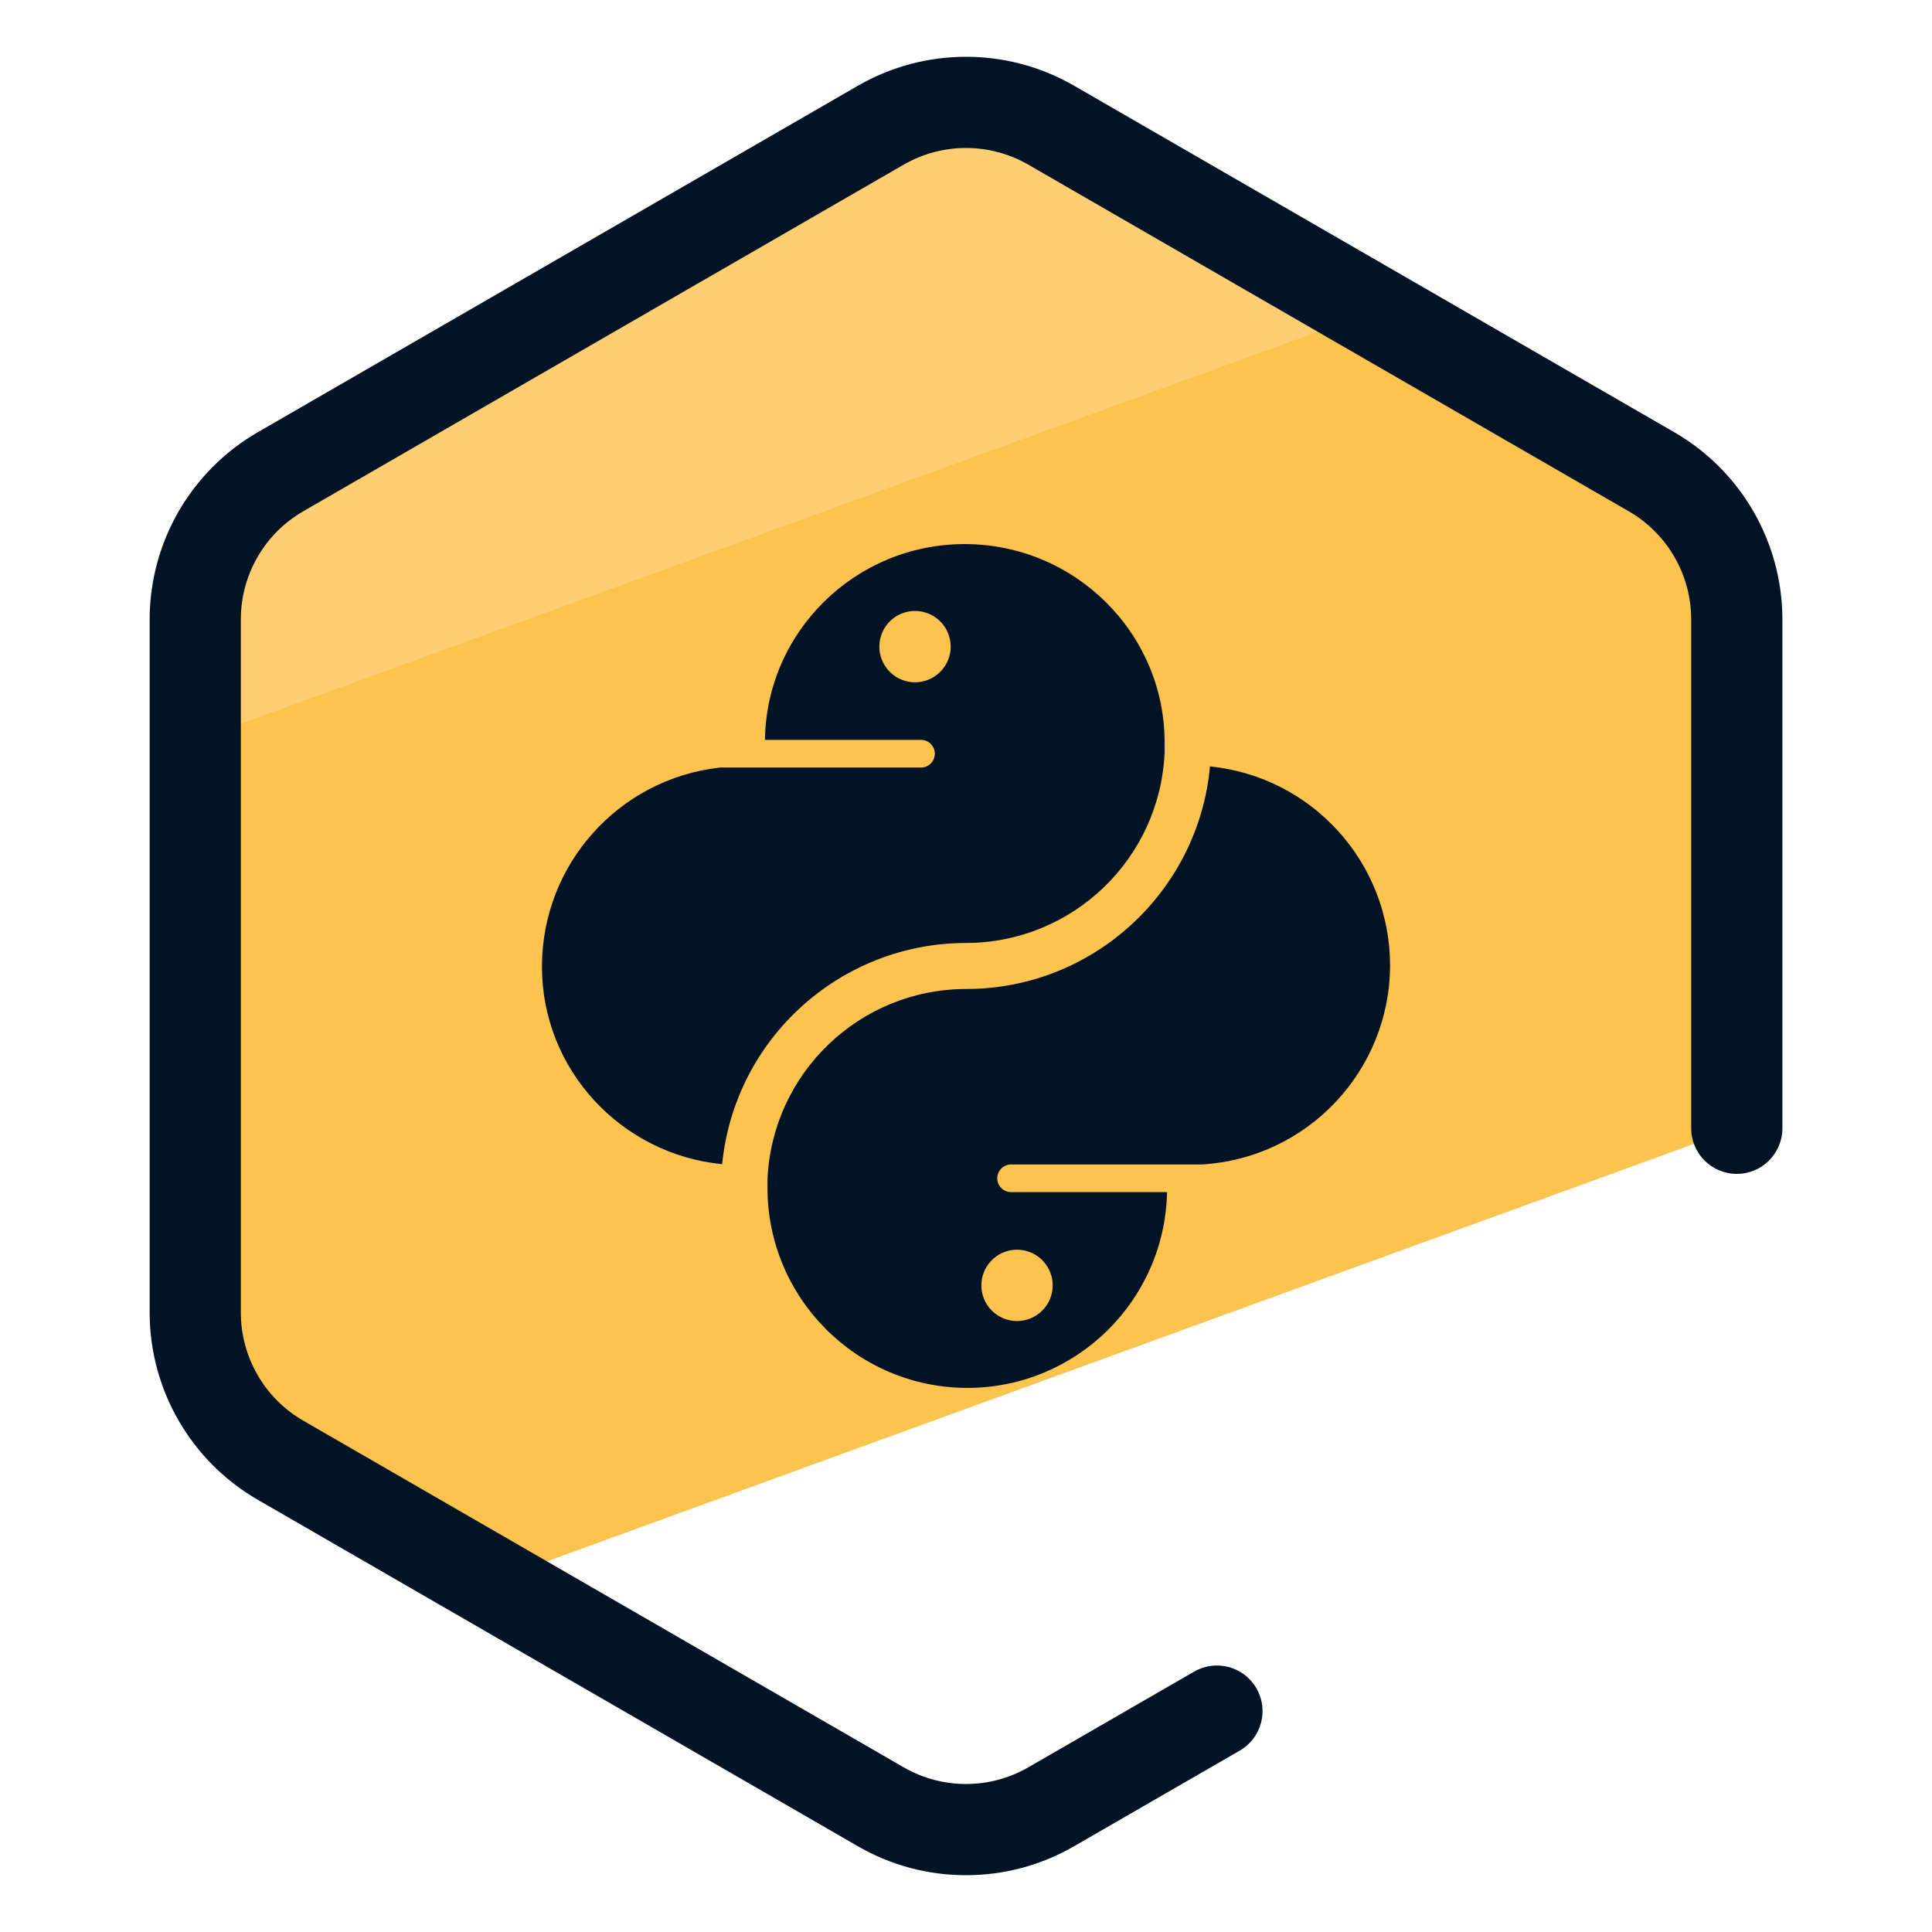
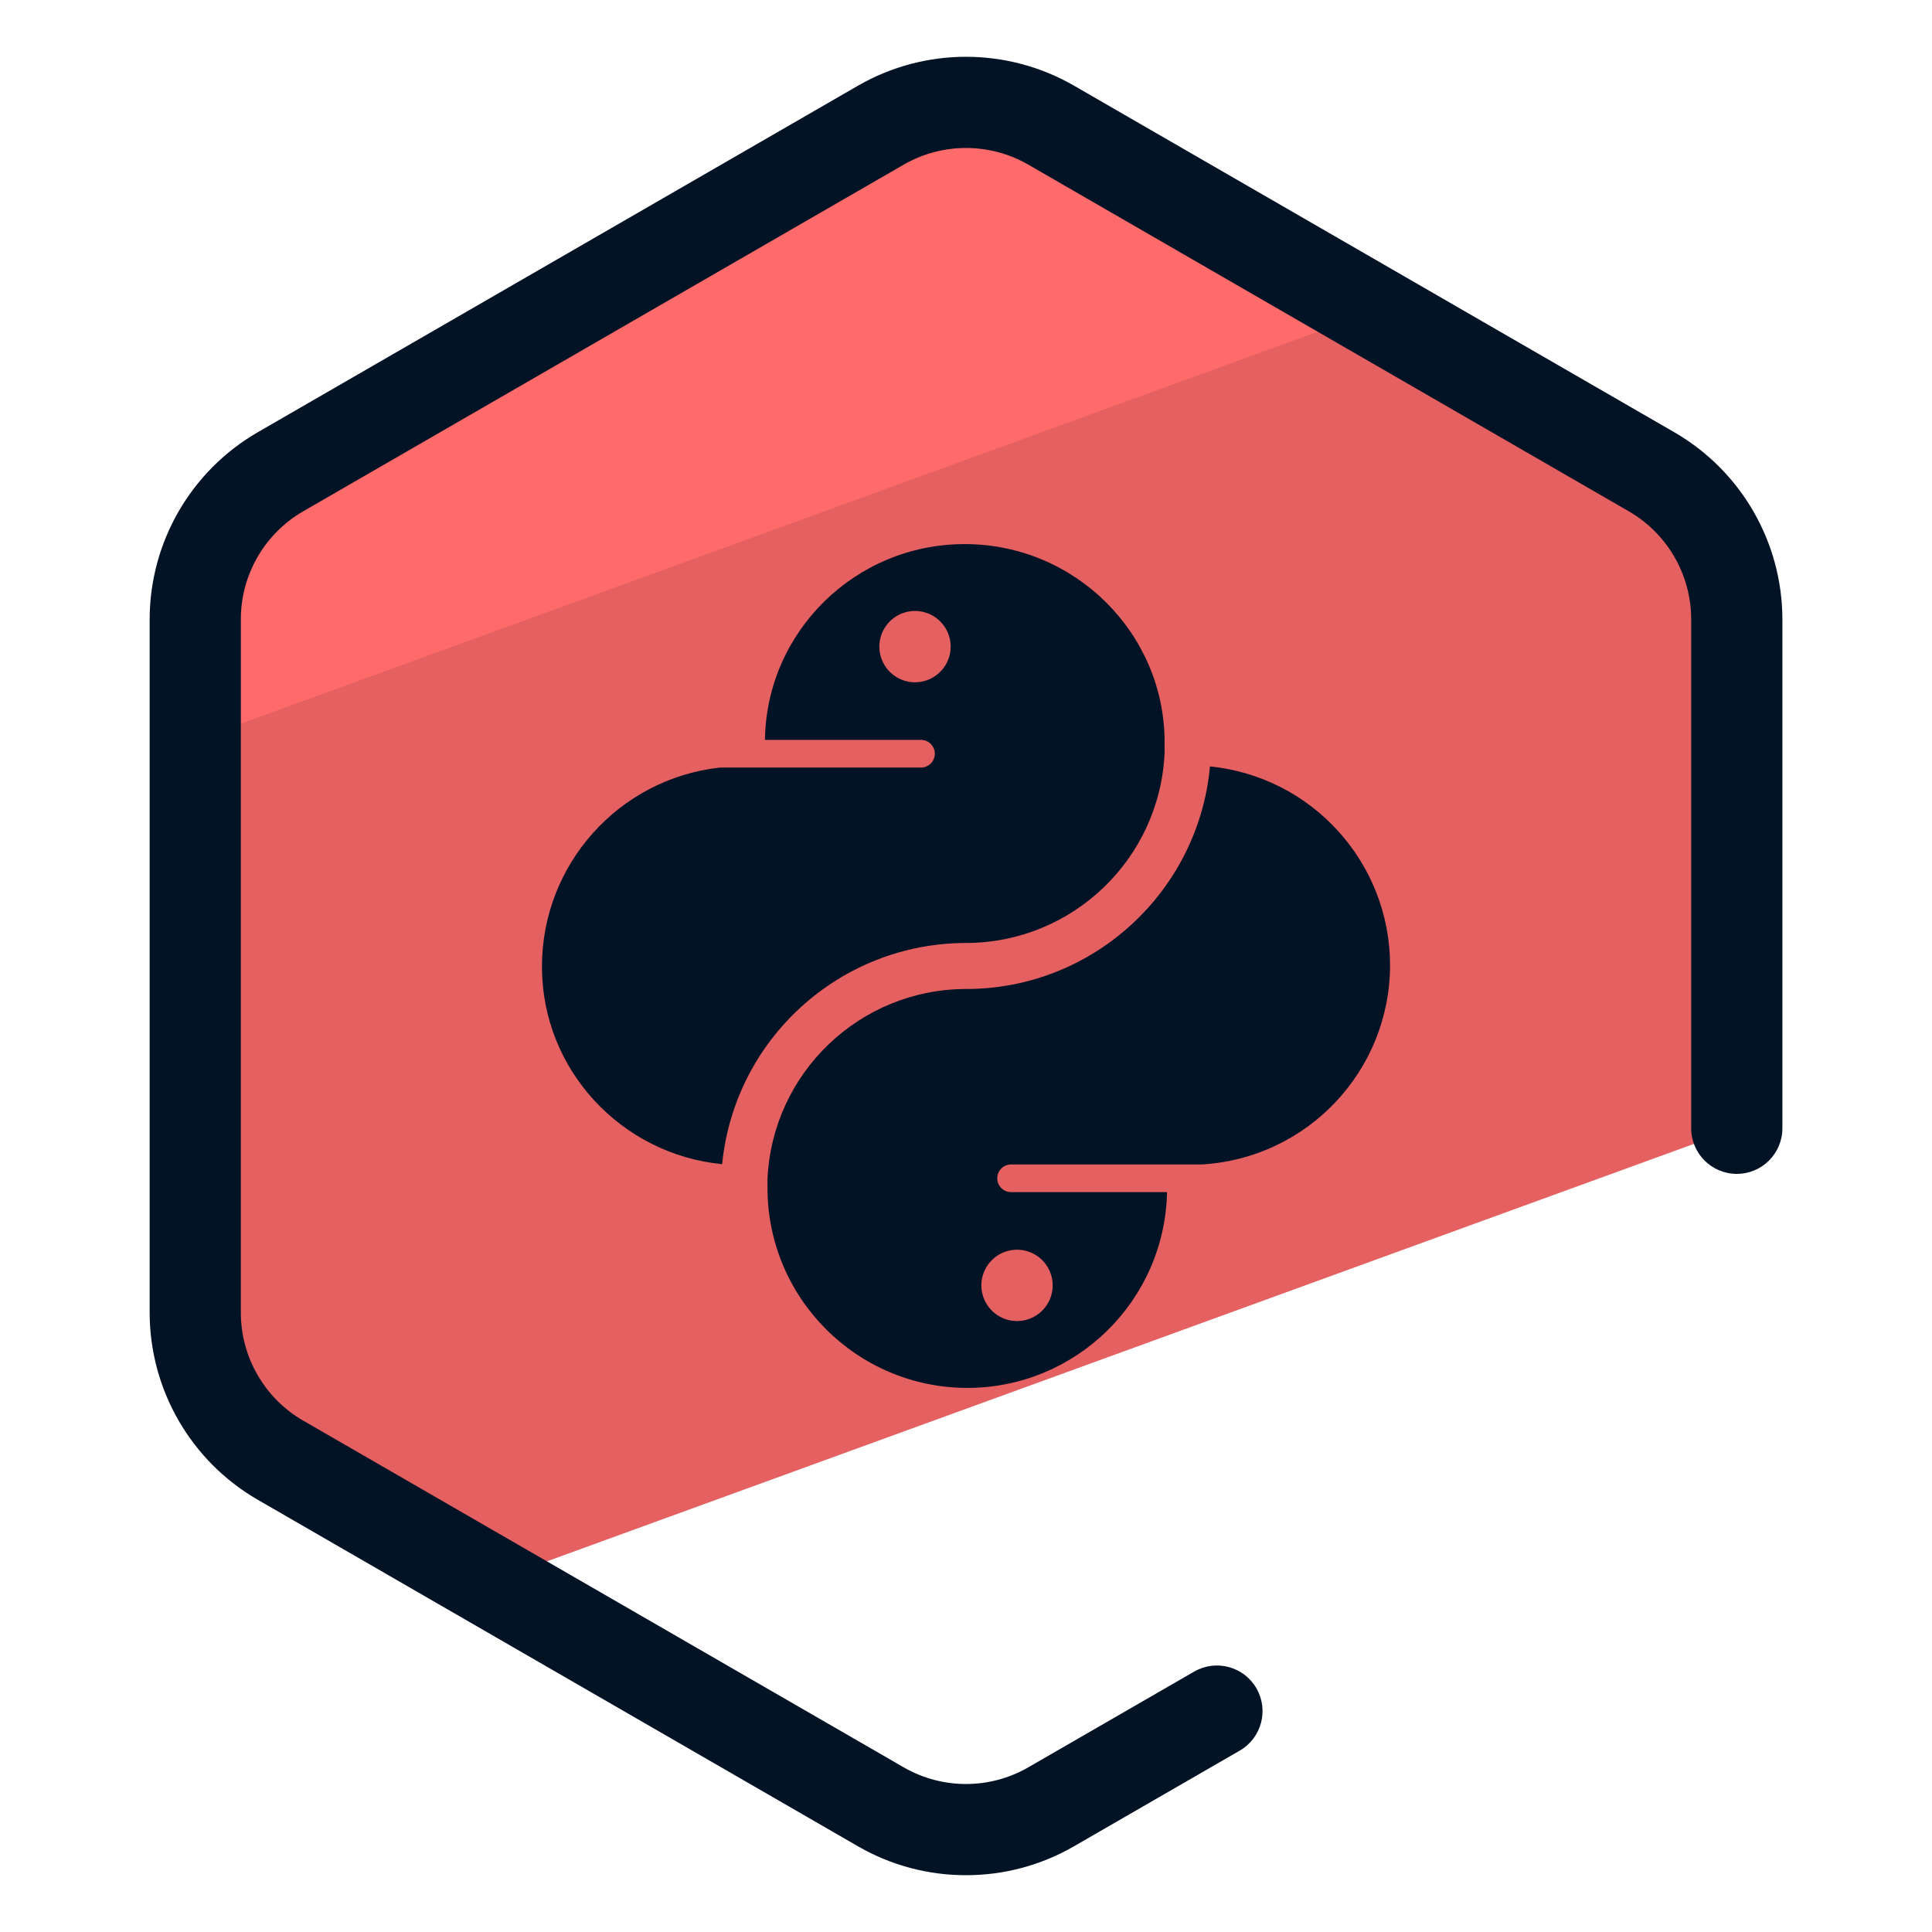
<svg xmlns="http://www.w3.org/2000/svg" version="1" viewBox="0 0 50 50">
-   <path fill="#FCC34F" d="M7.253 37.788l5.451 3.147L44.948 29.2V16.025a4.402 4.402 0 00-2.201-3.812L27.201 3.237a4.404 4.404 0 00-4.402 0L7.253 12.212a4.402 4.402 0 00-2.201 3.812v17.951c0 1.573.839 3.026 2.201 3.813z" />
-   <path fill="#FDCF72" d="M35.55 8.058l-8.349-4.821a4.404 4.404 0 00-4.402 0L7.254 12.212a4.402 4.402 0 00-2.201 3.812v3.134l30.497-11.1z" />
+   <path fill="#E56060" d="M7.253 37.788l5.451 3.147L44.948 29.2V16.025a4.402 4.402 0 00-2.201-3.812L27.201 3.237a4.404 4.404 0 00-4.402 0L7.253 12.212a4.402 4.402 0 00-2.201 3.812v17.951c0 1.573.839 3.026 2.201 3.813z" />
+   <path fill="#FF6B6B" d="M35.55 8.058l-8.349-4.821a4.404 4.404 0 00-4.402 0L7.254 12.212a4.402 4.402 0 00-2.201 3.812v3.134l30.497-11.1z" />
  <path fill="#031326" d="M25 48.53a5.578 5.578 0 01-2.791-.745L6.664 38.81a5.6 5.6 0 01-2.791-4.835v-17.95a5.6 5.6 0 012.791-4.835l15.545-8.975a5.6 5.6 0 015.583 0l15.545 8.975a5.598 5.598 0 012.791 4.835V29.2a1.18 1.18 0 11-2.36 0V16.025a3.23 3.23 0 00-1.611-2.79L26.611 4.26a3.232 3.232 0 00-3.222 0L7.844 13.234a3.23 3.23 0 00-1.611 2.79v17.95c0 1.148.617 2.217 1.611 2.79l15.545 8.975a3.227 3.227 0 003.222 0l4.293-2.478a1.18 1.18 0 011.18 2.045l-4.293 2.478A5.57 5.57 0 0125 48.53z" />
  <g fill="#031326">
    <path d="M25.002 24.404a5.151 5.151 0 005.138-4.928v-.262c0-2.83-2.322-5.133-5.175-5.133-2.829 0-5.131 2.267-5.168 5.067h4.038a.358.358 0 010 .716h-5.206a5.182 5.182 0 00-4.603 5.157c0 2.66 2.049 4.853 4.663 5.108a6.351 6.351 0 016.313-5.725zm-1.291-6.747a.923.923 0 110-1.845.923.923 0 010 1.845z" />
    <path d="M31.314 19.835c-.294 3.225-3.011 5.76-6.311 5.76a5.152 5.152 0 00-5.141 4.929v.224a5.18 5.18 0 005.175 5.171 5.174 5.174 0 005.166-5.067h-4.036a.358.358 0 010-.716h4.931a5.174 5.174 0 004.877-5.157 5.18 5.18 0 00-4.661-5.144zM26.29 32.343a.923.923 0 110 1.845.923.923 0 010-1.845z" />
  </g>
</svg>
